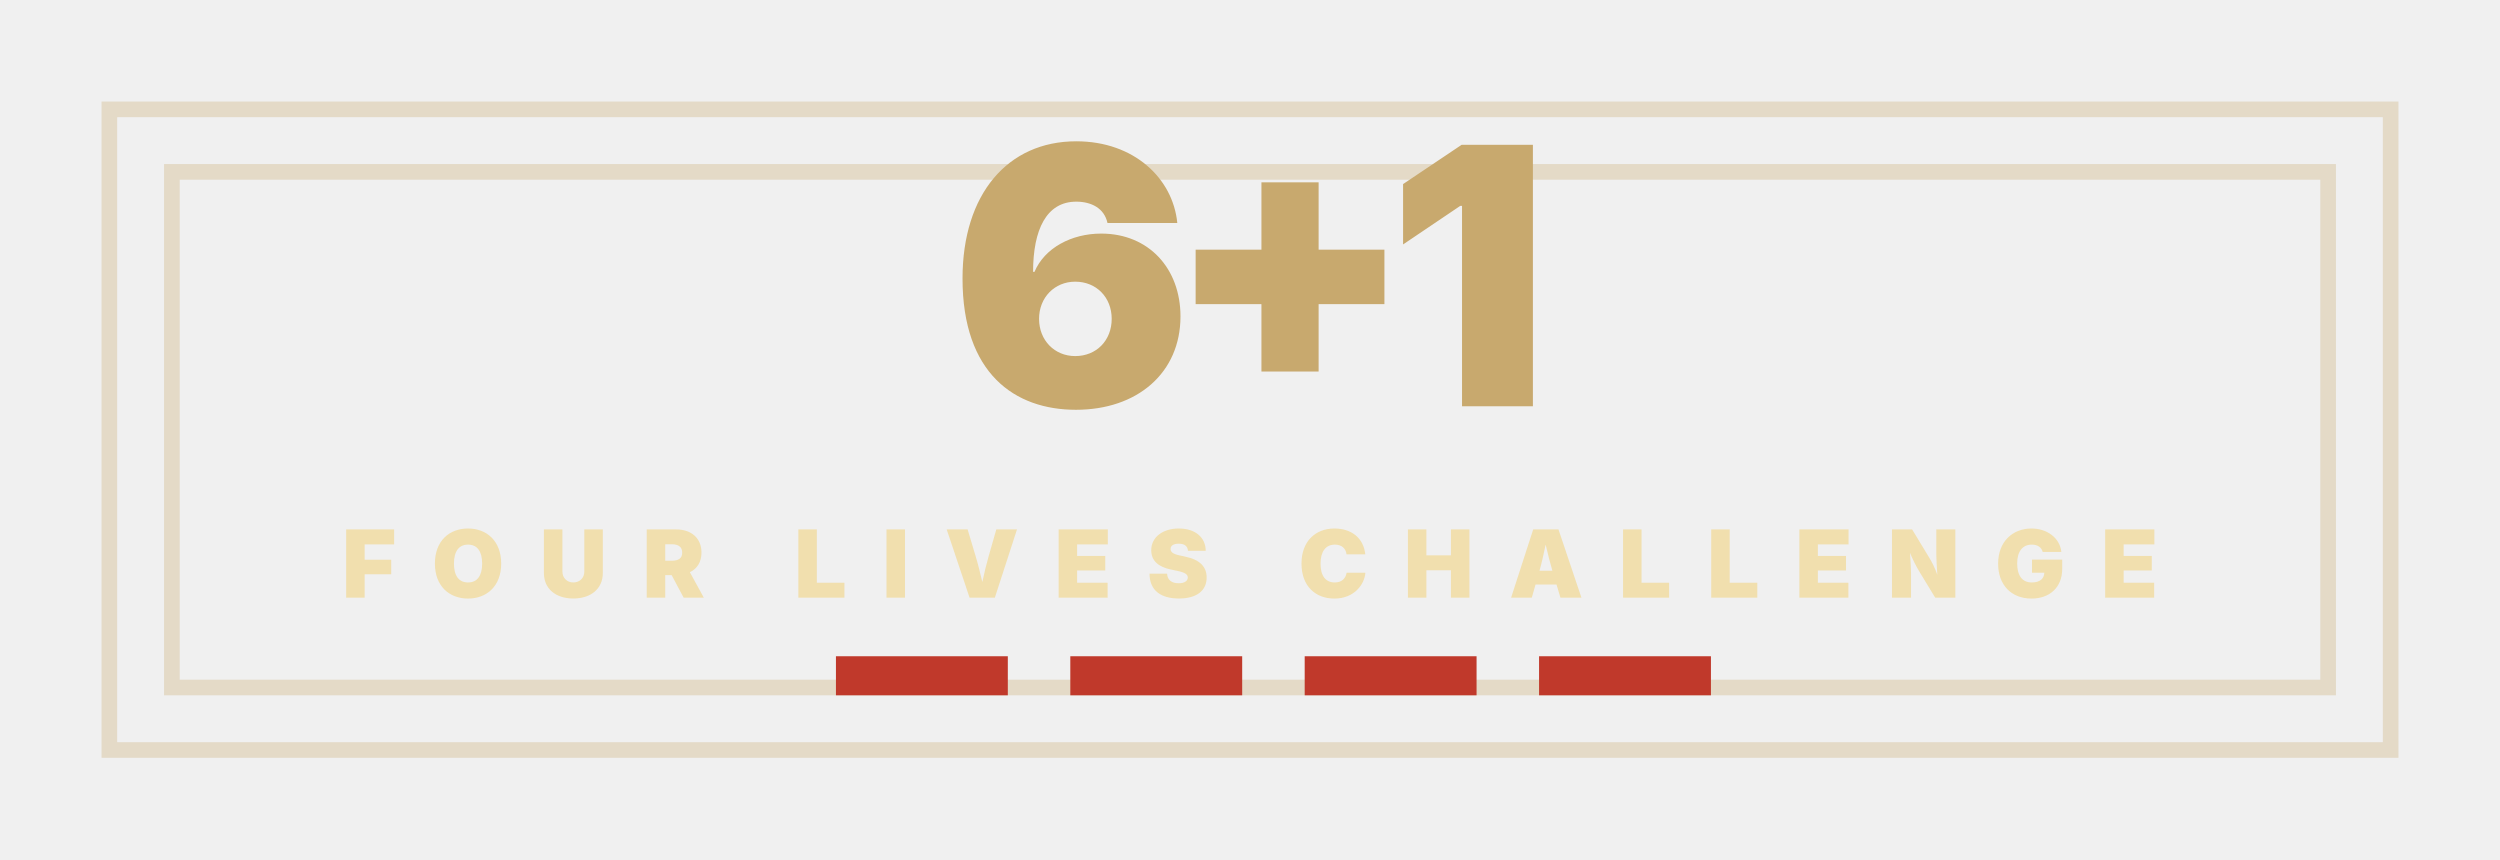
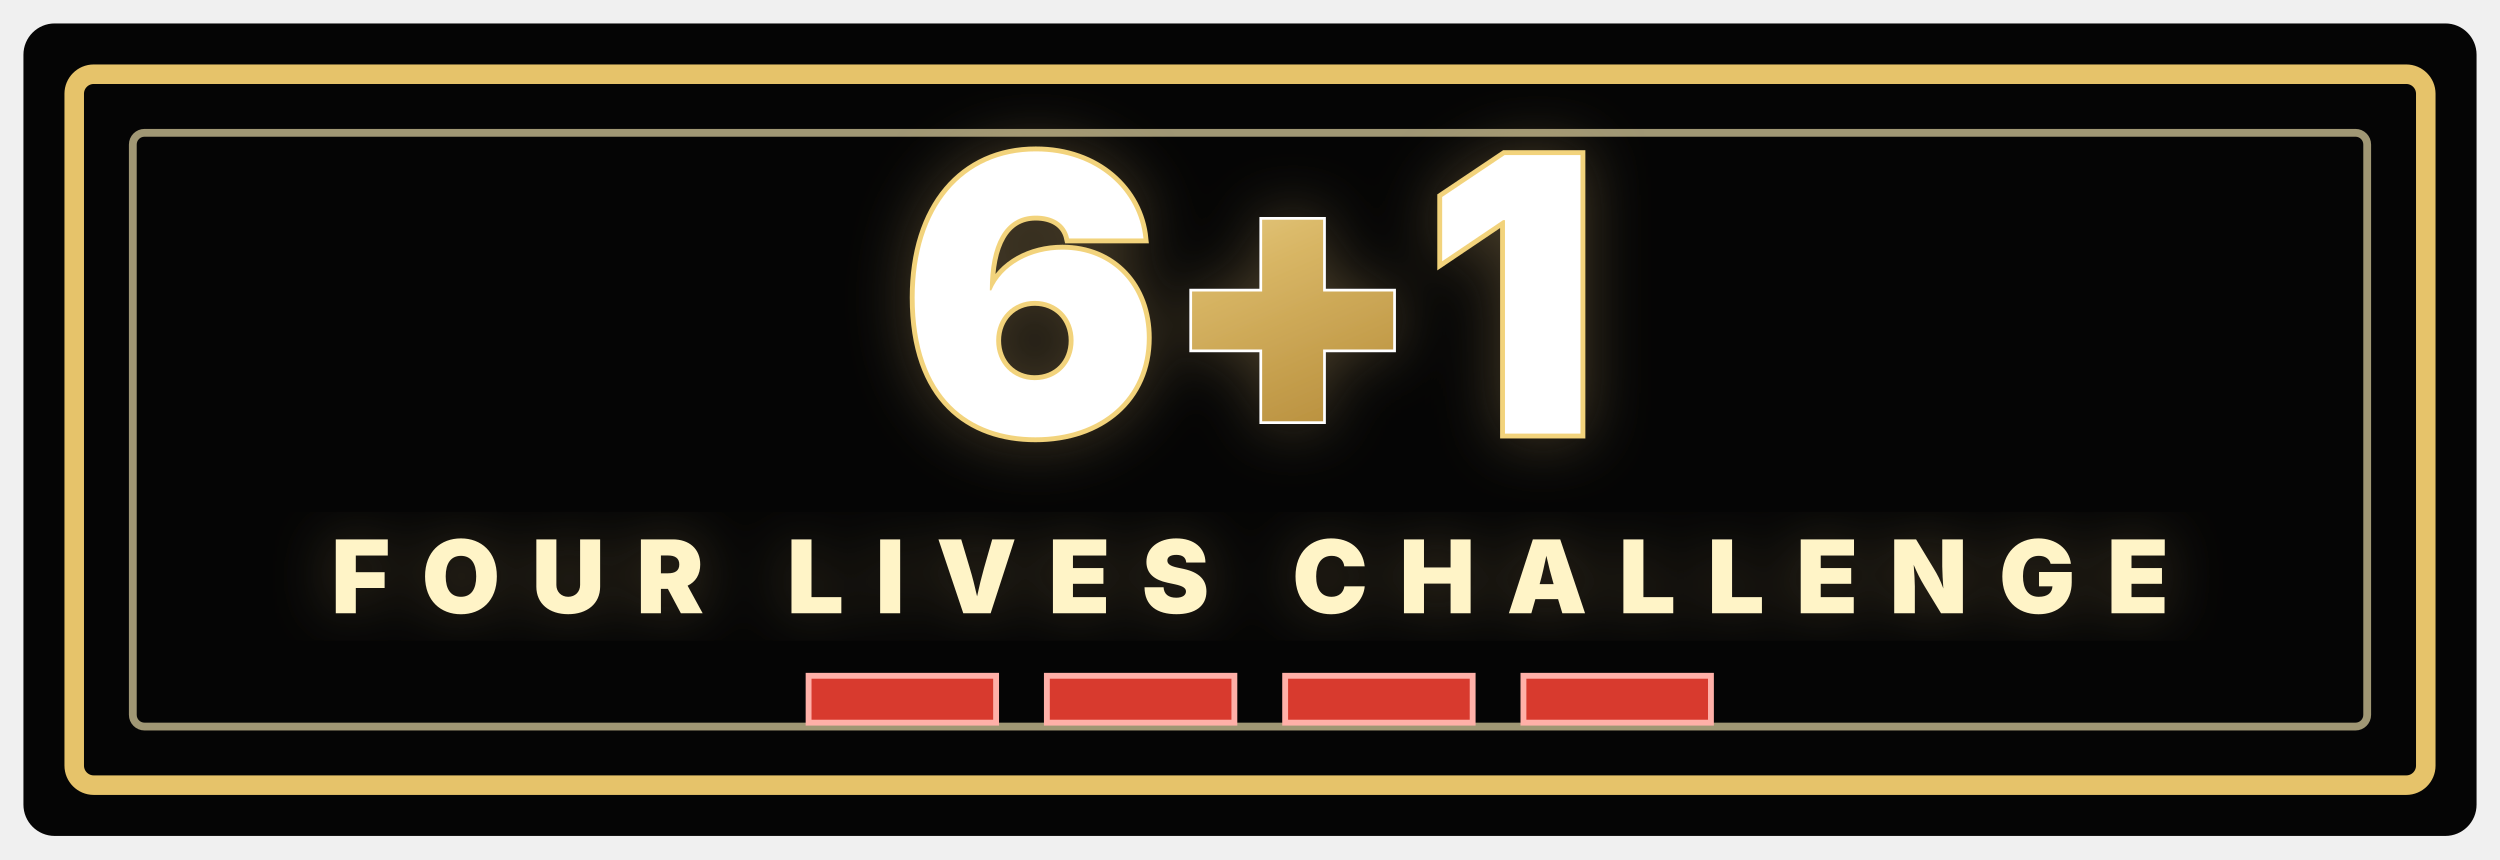
<svg xmlns="http://www.w3.org/2000/svg" viewBox="0 0 640 220" role="img" aria-labelledby="title desc">
-   <rect width="640" height="220" fill="transparent" />
-   <g fill="none" stroke="#C8A96E" stroke-width="4" opacity="0.32">
-     <path d="M28 28H612V192H28z" />
-     <path d="M44 44H596V176H44z" />
-   </g>
-   <text x="320" y="104" text-anchor="middle" fill="#C8A96E" font-family="Inter, Arial Black, Arial, sans-serif" font-size="92" font-weight="900" letter-spacing="-7">6+1</text>
-   <text x="320" y="153" text-anchor="middle" fill="#F1DFAE" font-family="Inter, Arial Black, Arial, sans-serif" font-size="24" font-weight="900" letter-spacing="9">FOUR LIVES CHALLENGE</text>
-   <g fill="#C0392B">
-     <rect x="214" y="168" width="44" height="10" />
-     <rect x="274" y="168" width="44" height="10" />
-     <rect x="334" y="168" width="44" height="10" />
-     <rect x="394" y="168" width="44" height="10" />
+   <defs>
+     <linearGradient id="gold" x1="0" x2="1" y1="0" y2="1">
+       <stop offset="0" stop-color="#FFF1B8" />
+       <stop offset="0.45" stop-color="#D9B766" />
+       <stop offset="1" stop-color="#A77A27" />
+     </linearGradient>
+     <filter id="glow" x="-20%" y="-35%" width="140%" height="170%">
+       <feDropShadow dx="0" dy="0" stdDeviation="2.5" flood-color="#FFF2BF" flood-opacity="0.72" />
+       <feDropShadow dx="0" dy="0" stdDeviation="8" flood-color="#C8A96E" flood-opacity="0.34" />
+     </filter>
+   </defs>
+   <rect x="6" y="6" width="628" height="208" rx="8" fill="#050505" />
+   <rect x="19" y="19" width="602" height="182" rx="5" fill="none" stroke="#E6C36A" stroke-width="5" />
+   <rect x="34" y="34" width="572" height="152" rx="3" fill="none" stroke="#FFF0B8" stroke-width="2" opacity="0.62" />
+   <text x="320" y="111" text-anchor="middle" fill="#FFFFFF" stroke="#F2D37C" stroke-width="2.5" paint-order="stroke fill" font-family="Arial Black, Inter, Impact, system-ui, sans-serif" font-size="98" font-weight="900" letter-spacing="-7" filter="url(#glow)">6<tspan fill="url(#gold)" stroke="#FFFFFF" stroke-width="1.4">+</tspan>1</text>
+   <text x="320" y="157" text-anchor="middle" fill="#FFF4C7" font-family="Arial Black, Inter, Impact, system-ui, sans-serif" font-size="26" font-weight="900" letter-spacing="8" filter="url(#glow)">FOUR LIVES CHALLENGE</text>
+   <g fill="#D83A2E" stroke="#FFB0A8" stroke-width="1.5">
+     <rect x="207" y="173" width="48" height="12" />
+     <rect x="268" y="173" width="48" height="12" />
+     <rect x="329" y="173" width="48" height="12" />
+     <rect x="390" y="173" width="48" height="12" />
  </g>
</svg>
